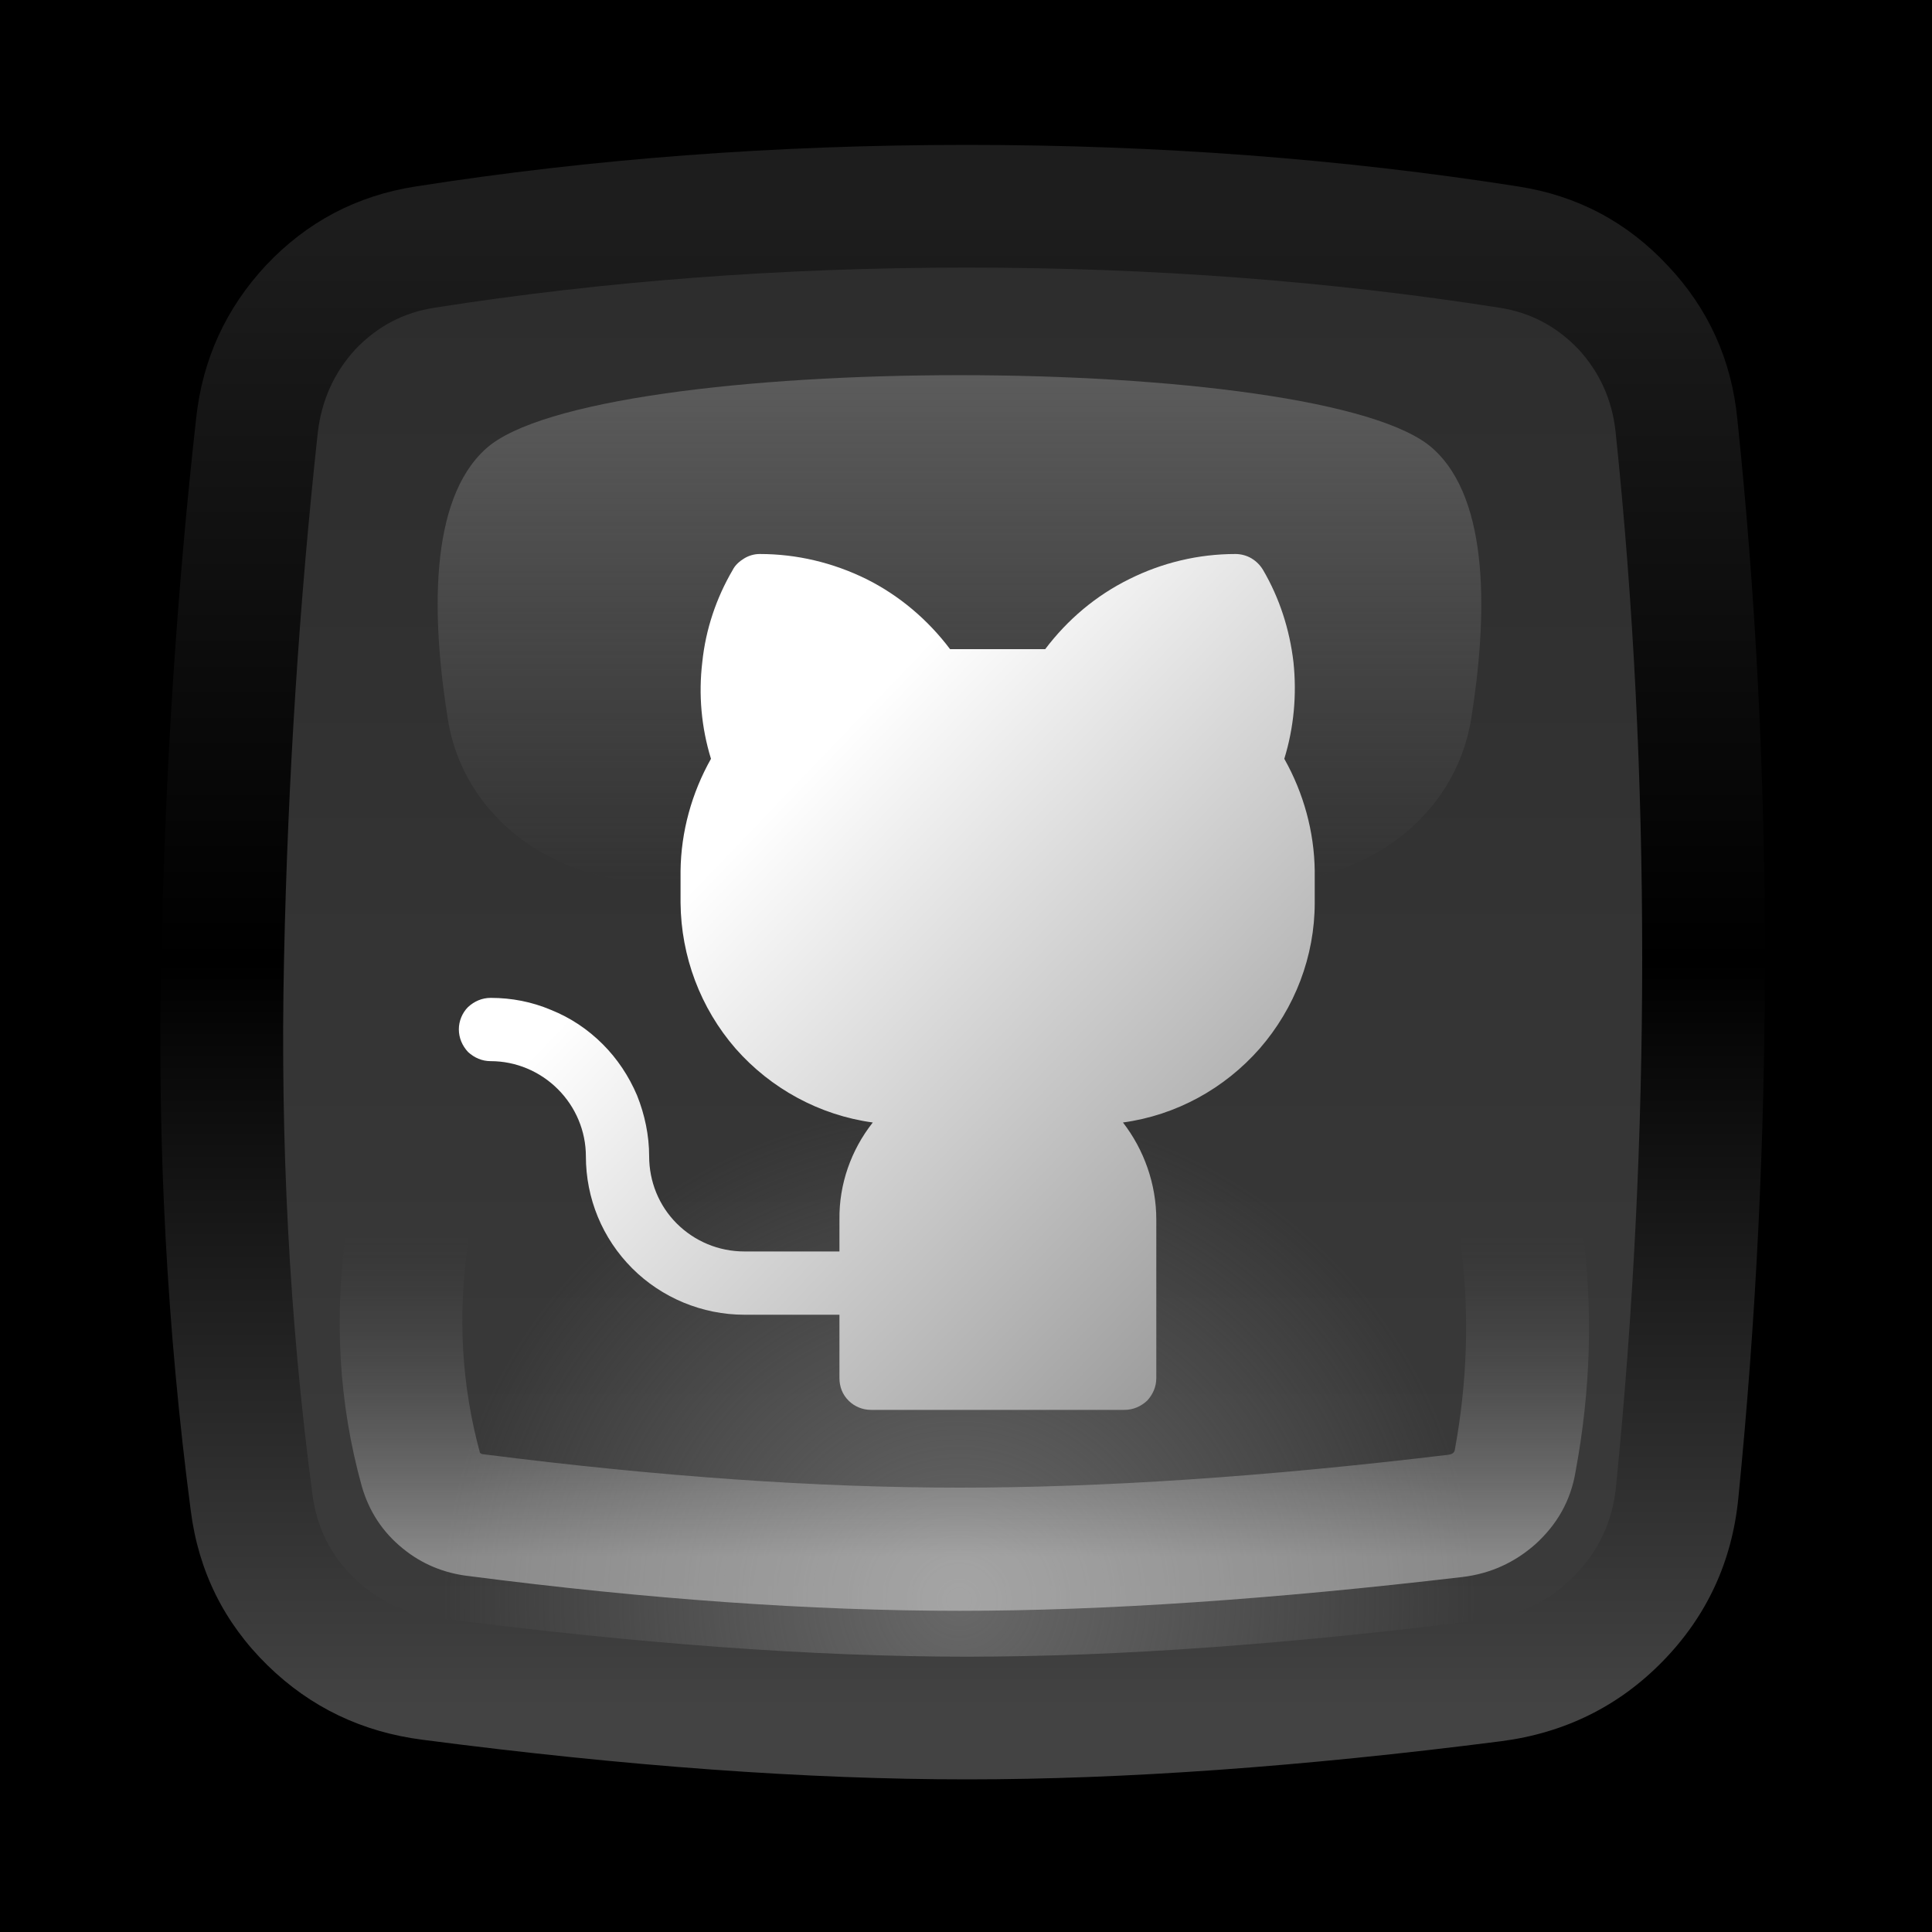
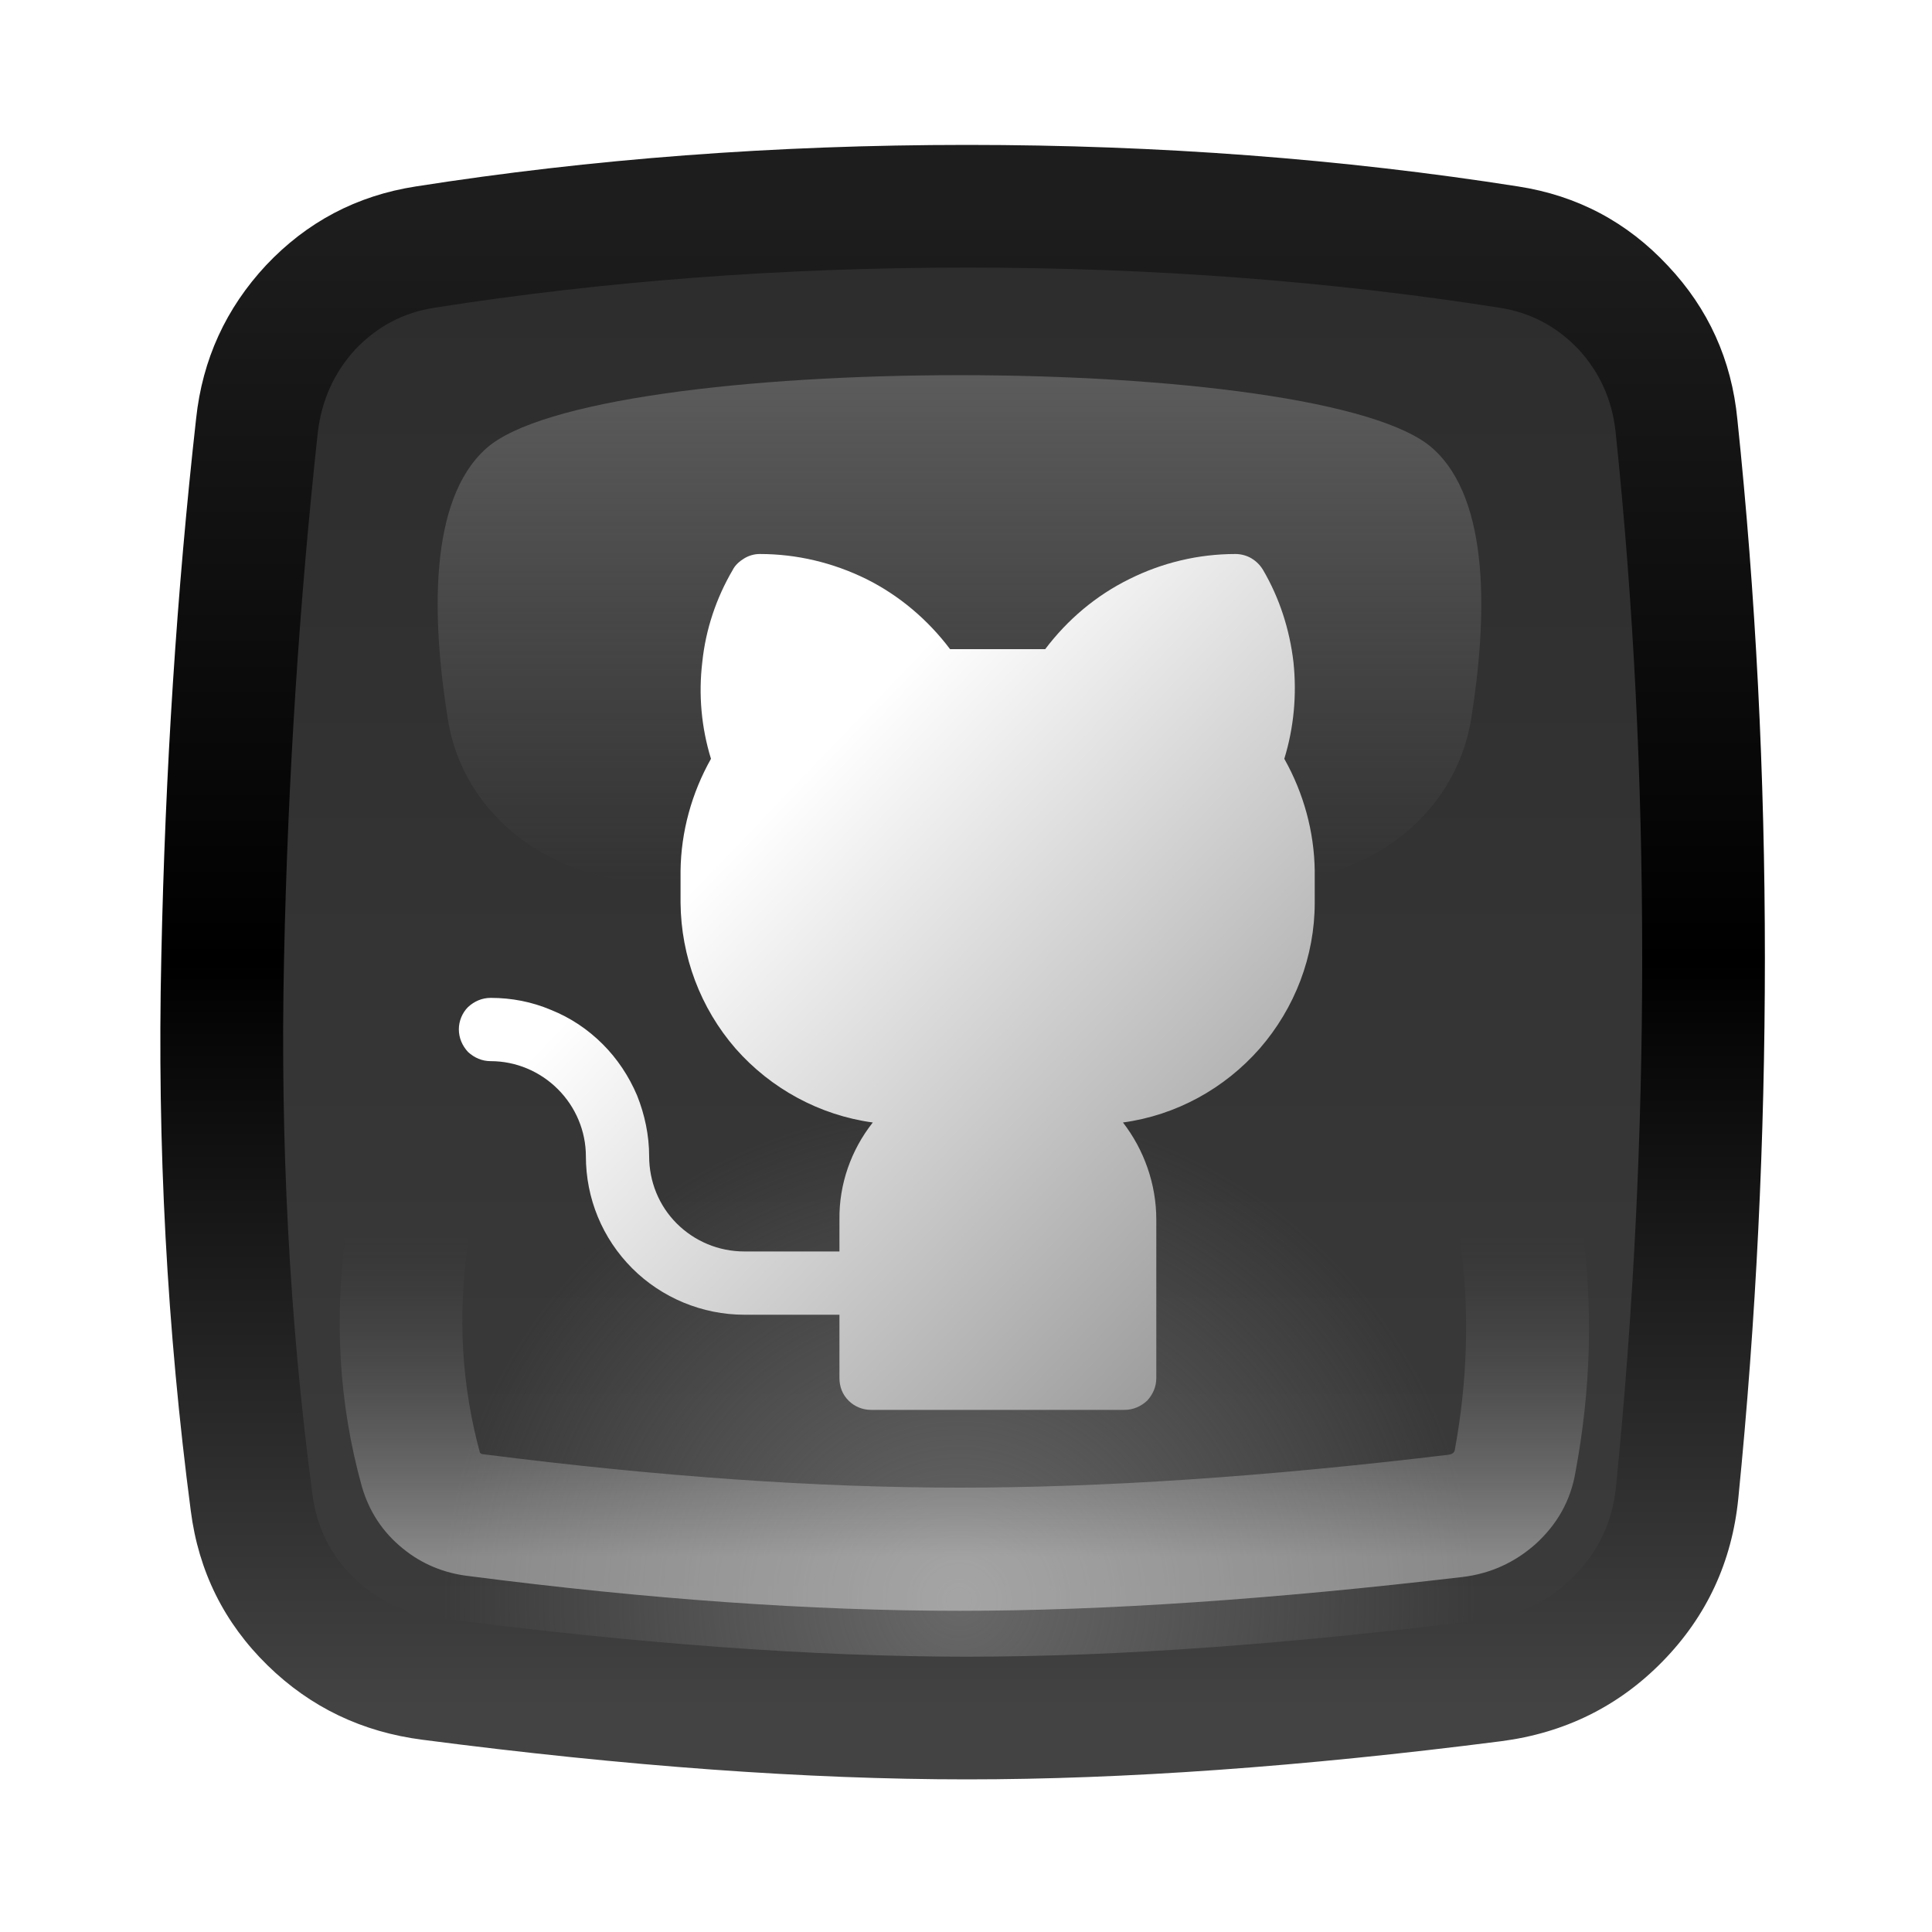
<svg xmlns="http://www.w3.org/2000/svg" width="40" height="40" viewBox="0 0 40 40">
  <defs>
    <clipPath id="clip0">
      <rect width="40" height="40" />
    </clipPath>
    <linearGradient id="grad1" x1="0" y1="0.5" x2="1" y2="0.5" gradientUnits="objectBoundingBox" gradientTransform="matrix(0 1 -1.020134 0 1.010066 0)">
      <stop offset="0%" stop-color="#2C2C2C" />
      <stop offset="100%" stop-color="#3C3C3C" />
    </linearGradient>
    <radialGradient id="grad2" cx="0.5" cy="0.5" r="0.5" gradientUnits="objectBoundingBox" gradientTransform="matrix(0.659848 0 0 0.699609 0.593863 0.152515)">
      <stop offset="0%" stop-color="#686868" />
      <stop offset="100%" stop-color="#686868" stop-opacity="0" />
    </radialGradient>
    <linearGradient id="grad3" x1="0" y1="0.5" x2="1" y2="0.5" gradientUnits="objectBoundingBox" gradientTransform="matrix(0 0.924883 -0.942059 0 0.971039 0.037558)">
      <stop offset="0%" stop-color="#1D1D1D" />
      <stop offset="50%" stop-color="#000000" />
      <stop offset="100%" stop-color="#434343" />
    </linearGradient>
    <linearGradient id="grad4" x1="0" y1="0.5" x2="1" y2="0.5" gradientUnits="objectBoundingBox" gradientTransform="matrix(0 0.736839 -0.257974 0 0.630616 0.14035)">
      <stop offset="0%" stop-color="#6D6D6D" stop-opacity="0" />
      <stop offset="100%" stop-color="#FFFFFF" stop-opacity="0.4" />
    </linearGradient>
    <linearGradient id="grad5" x1="0" y1="0.5" x2="1" y2="0.5" gradientUnits="objectBoundingBox" gradientTransform="matrix(0 1.000001 -0.485295 0 0.742647 -0.000001)">
      <stop offset="0%" stop-color="#676767" stop-opacity="0.8" />
      <stop offset="100%" stop-color="#676767" stop-opacity="0" />
    </linearGradient>
    <clipPath id="clip6">
      <rect width="21" height="21" />
    </clipPath>
    <linearGradient id="grad7" x1="0" y1="0.5" x2="1" y2="0.5" gradientUnits="objectBoundingBox" gradientTransform="matrix(0.594598 0.660193 -0.612615 0.640777 0.702703 -0.05825)">
      <stop offset="0%" stop-color="#FFFFFF" />
      <stop offset="100%" stop-color="#929292" />
    </linearGradient>
  </defs>
  <g clip-path="url(#clip0)">
    <g>
-       <path d="M40 0L0 0L0 40L40 40L40 0Z" fill="#000000" />
      <g transform="translate(3.32, 3)">
        <g transform="translate(1.27, 1.27)">
          <path d="M30.68 15.57C30.68 10.94 30.38 7.06 30.12 4.54C29.92 2.65 28.53 1.14 26.65 0.84C24.14 0.45 20.23 0 15.43 0C10.63 0 6.72 0.45 4.21 0.84C2.33 1.14 0.94 2.65 0.73 4.54C0.45 7.03 0.12 10.88 0.02 15.57C-0.08 20.29 0.28 24.26 0.61 26.84C0.87 28.78 2.39 30.24 4.32 30.49C7.13 30.86 11.39 31.3 15.43 31.3C19.37 31.3 23.52 30.88 26.33 30.52C28.37 30.26 29.93 28.66 30.14 26.62C30.39 24.01 30.68 20.1 30.68 15.57Z" fill="url(#grad1)" />
        </g>
        <g transform="translate(1.27, 1.27)">
          <g transform="translate(-0.31, 0.31) rotate(90, 15.65, 15.34)">
            <g transform="translate(0, 0)">
              <path d="M15.57 0C10.95 0 7.06 0.29 4.54 0.56C2.65 0.75 1.15 2.16 0.85 4.04C0.45 6.55 0 10.45 0 15.25C0 20.05 0.45 23.96 0.85 26.47C1.15 28.34 2.65 29.75 4.54 29.95C7.03 30.23 10.88 30.57 15.57 30.66C20.29 30.77 24.26 30.39 26.84 30.06C28.77 29.8 30.25 28.29 30.5 26.36C30.86 23.55 31.3 19.29 31.3 15.25C31.3 11.31 30.88 7.17 30.52 4.36C30.26 2.32 28.67 0.75 26.62 0.55C24.02 0.29 20.11 0 15.57 0Z" fill="url(#grad2)" />
            </g>
          </g>
        </g>
        <path d="M30.13 5.95C30.06 5.28 29.8 4.71 29.36 4.23C28.91 3.76 28.37 3.47 27.72 3.37C24.21 2.82 20.54 2.54 16.7 2.54C12.86 2.54 9.19 2.82 5.68 3.37C5.03 3.47 4.49 3.76 4.04 4.23C3.6 4.71 3.34 5.28 3.26 5.95C2.88 9.45 2.64 13.09 2.56 16.87C2.48 20.64 2.67 24.34 3.15 27.95C3.24 28.62 3.52 29.19 4 29.66C4.48 30.13 5.07 30.41 5.76 30.5C9.87 31.03 13.51 31.3 16.7 31.3C19.83 31.3 23.41 31.04 27.44 30.53C28.17 30.44 28.78 30.13 29.28 29.62C29.78 29.11 30.07 28.49 30.14 27.76C30.5 24.14 30.68 20.5 30.68 16.84C30.68 13.12 30.5 9.49 30.13 5.95ZM32.65 5.68C33.03 9.31 33.22 13.03 33.22 16.84C33.22 20.59 33.04 24.31 32.67 28.02C32.54 29.33 32.02 30.46 31.1 31.4C30.19 32.33 29.07 32.88 27.76 33.05C23.62 33.58 19.94 33.84 16.7 33.84C13.41 33.84 9.65 33.57 5.43 33.02C4.18 32.86 3.11 32.35 2.22 31.48C1.32 30.6 0.79 29.53 0.63 28.28C0.14 24.54 -0.07 20.72 0.02 16.81C0.1 12.96 0.34 9.25 0.74 5.67C0.87 4.44 1.36 3.38 2.19 2.49C3.03 1.6 4.06 1.05 5.29 0.86C8.92 0.29 12.73 0 16.7 0C20.67 0 24.48 0.29 28.11 0.86C29.34 1.05 30.37 1.6 31.21 2.5C32.05 3.39 32.53 4.45 32.65 5.68Z" fill="url(#grad3)" />
        <g transform="translate(3.71, 21.29)">
          <g transform="translate(0, 0)">
            <path d="M25.75 1.3C25.95 2.88 25.9 4.51 25.59 6.18C25.49 6.78 25.21 7.27 24.76 7.68C24.33 8.06 23.83 8.29 23.25 8.36C19.33 8.82 15.86 9.06 12.84 9.06C9.77 9.06 6.38 8.82 2.67 8.34C2.16 8.28 1.7 8.09 1.31 7.77C0.89 7.43 0.61 7 0.46 6.48C-0.02 4.75 -0.12 2.96 0.15 1.09C0.15 1.07 0.15 1.05 0.16 1.03C0.16 1.01 0.17 0.99 0.17 0.97C0.18 0.95 0.18 0.93 0.19 0.91C0.19 0.89 0.2 0.87 0.21 0.85C0.21 0.83 0.22 0.81 0.23 0.79C0.24 0.77 0.25 0.75 0.25 0.73C0.26 0.71 0.27 0.69 0.28 0.68C0.29 0.66 0.3 0.64 0.31 0.62C0.32 0.6 0.33 0.59 0.35 0.57C0.36 0.55 0.37 0.53 0.38 0.52C0.39 0.5 0.41 0.48 0.42 0.47C0.43 0.45 0.45 0.44 0.46 0.42C0.47 0.4 0.49 0.39 0.5 0.37C0.52 0.36 0.53 0.35 0.55 0.33C0.56 0.32 0.58 0.3 0.6 0.29C0.61 0.28 0.63 0.26 0.64 0.25C0.66 0.24 0.68 0.23 0.7 0.22C0.71 0.2 0.73 0.19 0.75 0.18C0.77 0.17 0.78 0.16 0.8 0.15C0.82 0.14 0.84 0.13 0.86 0.12C0.88 0.11 0.9 0.11 0.91 0.1C0.93 0.09 0.95 0.08 0.97 0.08C0.99 0.07 1.01 0.06 1.03 0.06C1.05 0.05 1.07 0.04 1.09 0.04C1.11 0.03 1.13 0.03 1.15 0.03C1.17 0.02 1.19 0.02 1.21 0.01C1.24 0.01 1.26 0.01 1.28 0.01C1.3 0 1.32 0 1.34 0C1.36 0 1.38 0 1.4 0C1.42 0 1.44 0 1.46 0C1.48 0 1.5 0 1.53 0.01C1.55 0.01 1.57 0.01 1.59 0.01C1.61 0.02 1.63 0.02 1.65 0.02C1.67 0.03 1.69 0.03 1.71 0.04C1.73 0.04 1.75 0.05 1.77 0.05C1.79 0.06 1.81 0.07 1.83 0.07C1.85 0.08 1.87 0.09 1.89 0.1C1.91 0.1 1.93 0.11 1.94 0.12C1.96 0.13 1.98 0.14 2 0.15C2.02 0.16 2.04 0.17 2.06 0.18C2.07 0.19 2.09 0.2 2.11 0.21C2.13 0.22 2.14 0.24 2.16 0.25C2.18 0.26 2.19 0.27 2.21 0.29C2.22 0.3 2.24 0.31 2.26 0.33C2.27 0.34 2.29 0.36 2.3 0.37C2.32 0.38 2.33 0.4 2.34 0.41C2.36 0.43 2.37 0.45 2.38 0.46C2.4 0.48 2.41 0.49 2.42 0.51C2.44 0.53 2.45 0.54 2.46 0.56C2.47 0.58 2.48 0.6 2.49 0.61C2.5 0.63 2.51 0.65 2.52 0.67C2.53 0.69 2.54 0.71 2.55 0.72C2.56 0.74 2.57 0.76 2.58 0.78C2.59 0.8 2.59 0.82 2.6 0.84C2.61 0.86 2.61 0.88 2.62 0.9C2.63 0.92 2.63 0.94 2.64 0.96C2.64 0.98 2.65 1 2.65 1.02C2.65 1.04 2.66 1.06 2.66 1.08C2.66 1.1 2.67 1.12 2.67 1.14C2.67 1.16 2.67 1.18 2.67 1.21C2.68 1.23 2.68 1.25 2.68 1.27C2.68 1.29 2.68 1.31 2.67 1.33C2.67 1.35 2.67 1.37 2.67 1.39C2.67 1.41 2.67 1.43 2.66 1.45C2.44 2.97 2.53 4.41 2.91 5.8L2.91 5.79C2.93 5.81 2.96 5.82 2.99 5.82C6.6 6.28 9.88 6.51 12.84 6.51C15.76 6.51 19.13 6.29 22.95 5.83C23.03 5.82 23.08 5.79 23.09 5.73C23.35 4.31 23.39 2.94 23.23 1.61C23.22 1.59 23.22 1.57 23.22 1.55C23.22 1.53 23.22 1.51 23.22 1.49C23.22 1.47 23.22 1.45 23.22 1.43C23.22 1.41 23.22 1.39 23.22 1.37C23.22 1.34 23.22 1.32 23.23 1.3C23.23 1.28 23.23 1.26 23.24 1.24C23.24 1.22 23.24 1.2 23.25 1.18C23.25 1.16 23.26 1.14 23.26 1.12C23.27 1.1 23.27 1.08 23.28 1.06C23.29 1.04 23.29 1.02 23.3 1C23.31 0.98 23.32 0.96 23.32 0.94C23.33 0.92 23.34 0.91 23.35 0.89C23.36 0.87 23.37 0.85 23.38 0.83C23.39 0.81 23.4 0.8 23.41 0.78C23.42 0.76 23.44 0.74 23.45 0.73C23.46 0.71 23.47 0.69 23.48 0.68C23.5 0.66 23.51 0.64 23.52 0.63C23.54 0.61 23.55 0.6 23.57 0.58C23.58 0.57 23.59 0.55 23.61 0.54C23.62 0.52 23.64 0.51 23.66 0.5C23.67 0.48 23.69 0.47 23.7 0.46C23.72 0.44 23.74 0.43 23.75 0.42C23.77 0.41 23.79 0.4 23.81 0.38C23.82 0.37 23.84 0.36 23.86 0.35C23.88 0.34 23.9 0.33 23.91 0.32C23.93 0.31 23.95 0.3 23.97 0.3C23.99 0.29 24.01 0.28 24.03 0.27C24.05 0.26 24.07 0.26 24.09 0.25C24.11 0.24 24.13 0.24 24.15 0.23C24.17 0.23 24.19 0.22 24.21 0.22C24.23 0.21 24.25 0.21 24.27 0.2C24.29 0.2 24.31 0.2 24.33 0.2C24.35 0.19 24.37 0.19 24.39 0.19C24.41 0.19 24.43 0.19 24.45 0.19C24.47 0.19 24.5 0.19 24.52 0.19C24.54 0.19 24.56 0.19 24.58 0.19C24.6 0.19 24.62 0.19 24.64 0.19C24.66 0.2 24.68 0.2 24.7 0.2C24.72 0.21 24.74 0.21 24.76 0.22C24.78 0.22 24.8 0.23 24.82 0.23C24.84 0.24 24.86 0.24 24.88 0.25C24.9 0.26 24.92 0.26 24.94 0.27C24.96 0.28 24.98 0.29 25 0.29C25.02 0.3 25.04 0.31 25.06 0.32C25.08 0.33 25.09 0.34 25.11 0.35C25.13 0.36 25.15 0.37 25.17 0.38C25.18 0.39 25.2 0.4 25.22 0.42C25.23 0.43 25.25 0.44 25.27 0.45C25.28 0.47 25.3 0.48 25.32 0.49C25.33 0.51 25.35 0.52 25.36 0.53C25.38 0.55 25.39 0.56 25.41 0.58C25.42 0.59 25.44 0.61 25.45 0.62C25.46 0.64 25.48 0.66 25.49 0.67C25.5 0.69 25.51 0.71 25.53 0.72C25.54 0.74 25.55 0.76 25.56 0.77C25.57 0.79 25.58 0.81 25.59 0.83C25.6 0.85 25.61 0.86 25.62 0.88C25.63 0.9 25.64 0.92 25.65 0.94C25.66 0.96 25.67 0.98 25.67 1C25.68 1.02 25.69 1.04 25.69 1.06C25.7 1.08 25.71 1.1 25.71 1.12C25.72 1.14 25.72 1.16 25.73 1.18C25.73 1.2 25.74 1.22 25.74 1.24C25.74 1.26 25.75 1.28 25.75 1.3Z" fill="url(#grad4)" />
          </g>
        </g>
        <g transform="translate(5.74, 4.77)">
          <path d="M20.61 1.52C18.37 -0.51 3.24 -0.51 1 1.52C-0.19 2.59 -0.12 5.04 0.21 7.11C0.53 9.15 2.4 10.49 4.47 10.49L17.14 10.49C19.21 10.49 21.07 9.15 21.4 7.11C21.73 5.04 21.8 2.59 20.61 1.52Z" fill="url(#grad5)" />
        </g>
        <g transform="translate(6.18, 6.5)">
          <g clip-path="url(#clip6)">
            <g transform="translate(0, 1.97)">
              <path d="M17.72 6.56L17.72 7.22C17.72 8.33 17.31 9.4 16.58 10.24C15.85 11.07 14.85 11.62 13.75 11.77C14.19 12.34 14.44 13.05 14.44 13.78L14.44 17.06C14.44 17.24 14.37 17.4 14.25 17.53C14.12 17.65 13.96 17.72 13.78 17.72L8.53 17.72C8.36 17.72 8.19 17.65 8.07 17.53C7.94 17.4 7.88 17.24 7.88 17.06L7.88 15.75L5.91 15.75C5.04 15.75 4.2 15.4 3.59 14.79C2.97 14.17 2.63 13.34 2.63 12.47C2.63 11.95 2.42 11.45 2.05 11.08C1.68 10.71 1.18 10.5 0.66 10.5C0.48 10.5 0.32 10.43 0.19 10.31C0.07 10.18 0 10.02 0 9.84C0 9.67 0.07 9.5 0.19 9.38C0.32 9.26 0.48 9.19 0.66 9.19C1.09 9.19 1.51 9.27 1.91 9.44C2.31 9.6 2.67 9.84 2.98 10.15C3.28 10.45 3.52 10.81 3.69 11.21C3.85 11.61 3.94 12.04 3.94 12.47C3.94 12.99 4.14 13.49 4.51 13.86C4.88 14.23 5.38 14.44 5.91 14.44L7.88 14.44L7.88 13.78C7.87 13.05 8.12 12.34 8.57 11.77C7.47 11.62 6.46 11.07 5.73 10.24C5 9.4 4.6 8.33 4.59 7.22L4.59 6.56C4.6 5.75 4.82 4.95 5.22 4.24C5.02 3.59 4.96 2.91 5.04 2.24C5.11 1.56 5.33 0.91 5.67 0.33C5.72 0.23 5.81 0.15 5.91 0.09C6.01 0.03 6.12 0 6.23 0C7 0 7.75 0.18 8.44 0.52C9.12 0.86 9.71 1.36 10.17 1.97L12.14 1.97C12.6 1.36 13.19 0.86 13.88 0.52C14.56 0.18 15.31 0 16.08 0C16.19 0 16.31 0.03 16.41 0.09C16.51 0.15 16.59 0.23 16.65 0.33C16.99 0.91 17.2 1.56 17.28 2.24C17.35 2.91 17.29 3.59 17.09 4.24C17.49 4.95 17.71 5.75 17.72 6.56Z" fill="url(#grad7)" />
            </g>
          </g>
        </g>
      </g>
    </g>
  </g>
</svg>
